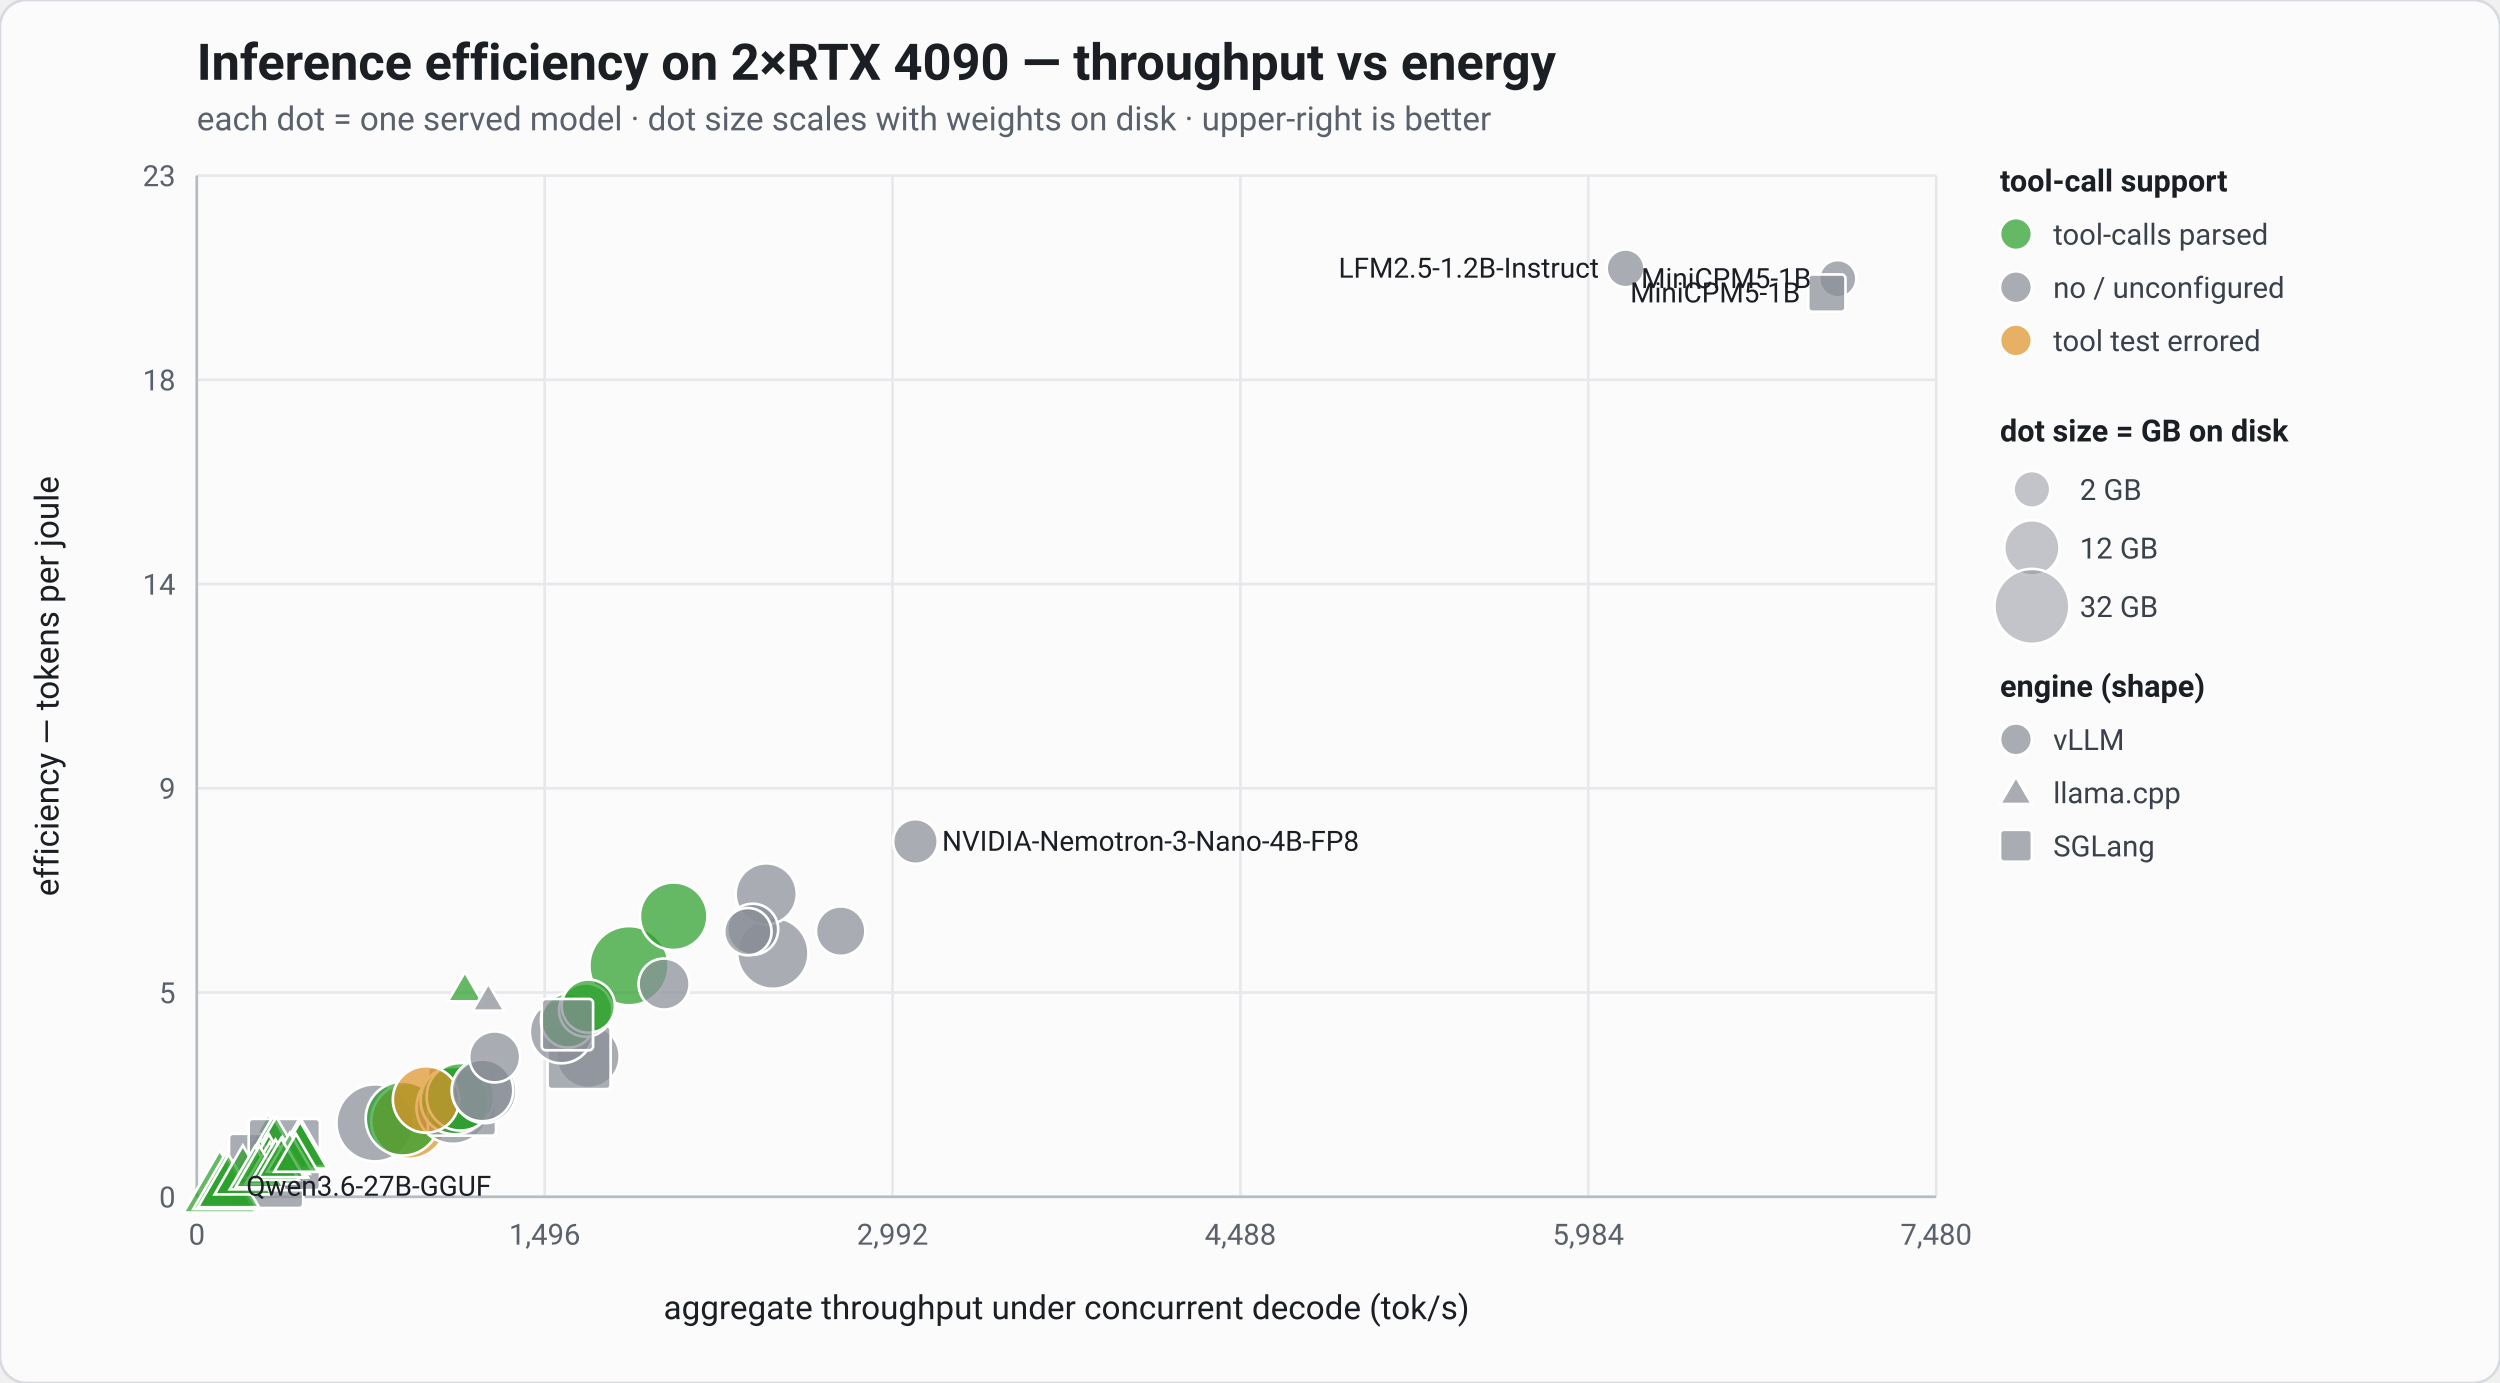
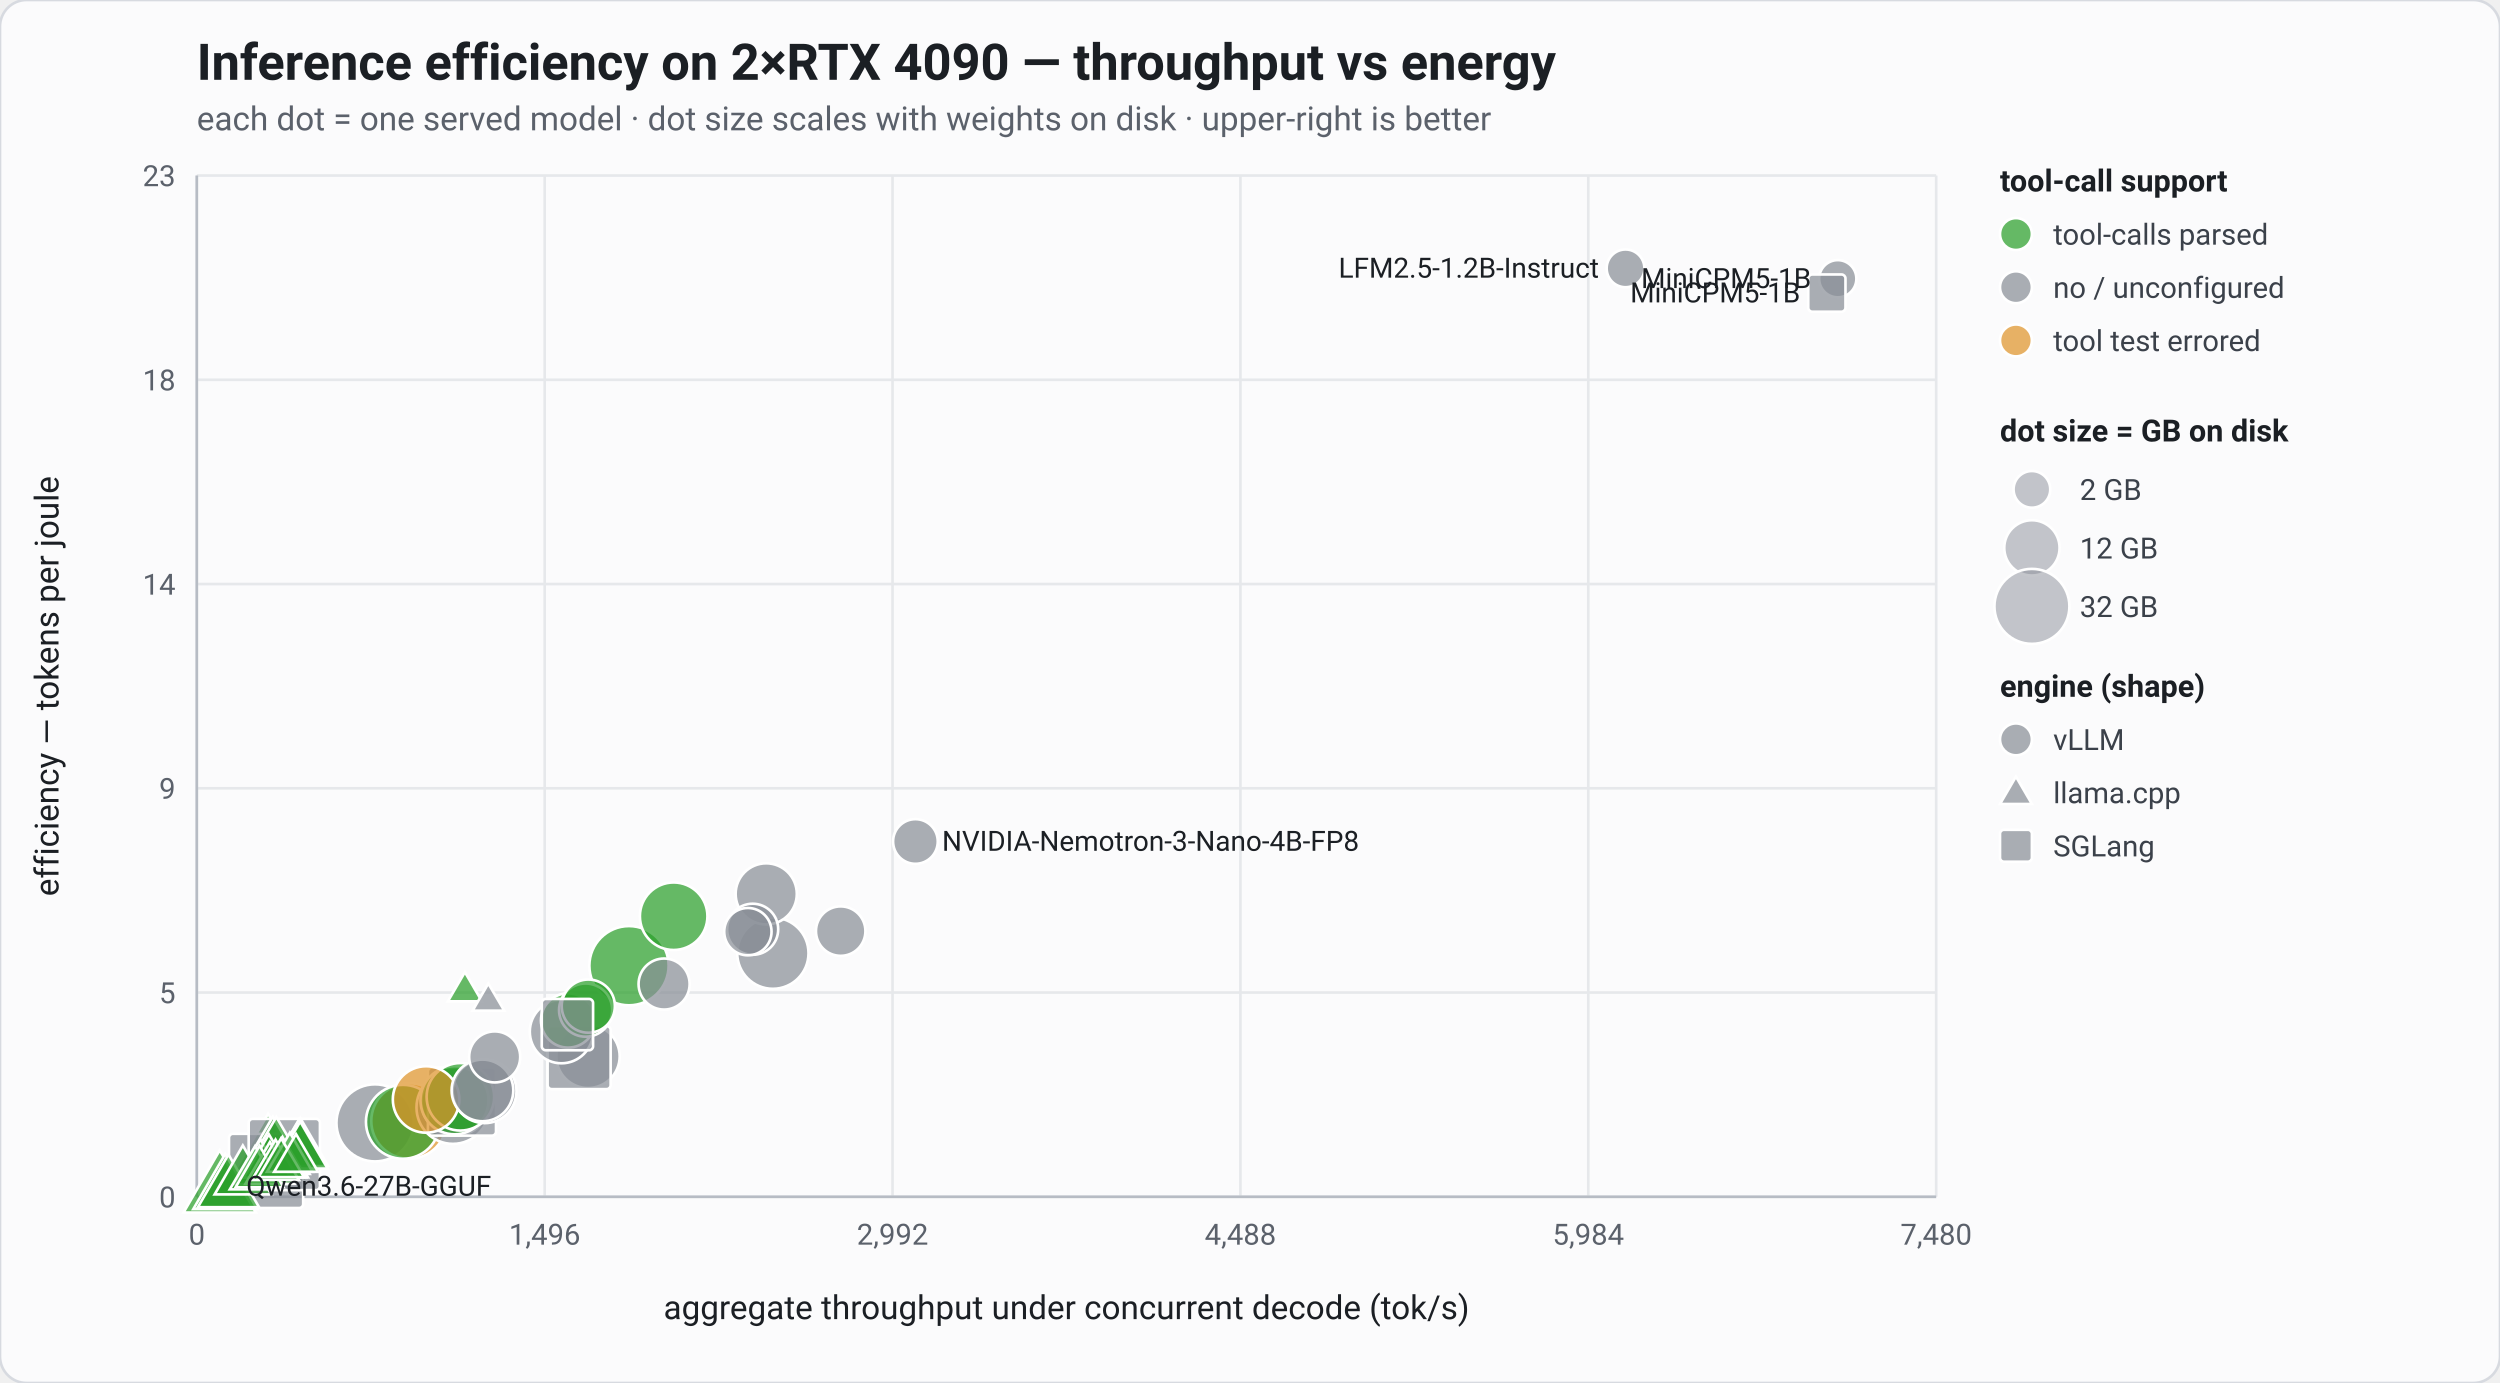
<svg xmlns="http://www.w3.org/2000/svg" width="940" height="520" viewBox="0 0 940 520" font-family="-apple-system,Segoe UI,Roboto,sans-serif">
  <rect x="0" y="0" width="940" height="520" rx="10" fill="#fbfbfc" stroke="#d7dae0" />
  <text x="74" y="30" font-size="19" font-weight="700" fill="#1b1f24">Inference efficiency on 2×RTX 4090 — throughput vs energy</text>
  <text x="74" y="49" font-size="12.5" fill="#5b616b">each dot = one served model · dot size scales with weights on disk · upper-right is better</text>
  <line x1="74.0" y1="66" x2="74.0" y2="450" stroke="#e6e8eb" />
  <text x="74.0" y="468" font-size="11" fill="#5b616b" text-anchor="middle">0</text>
  <line x1="74" y1="450.0" x2="728" y2="450.0" stroke="#e6e8eb" />
  <text x="66" y="454.0" font-size="11" fill="#5b616b" text-anchor="end">0</text>
  <line x1="204.8" y1="66" x2="204.8" y2="450" stroke="#e6e8eb" />
  <text x="204.8" y="468" font-size="11" fill="#5b616b" text-anchor="middle">1,496</text>
  <line x1="74" y1="373.2" x2="728" y2="373.2" stroke="#e6e8eb" />
  <text x="66" y="377.2" font-size="11" fill="#5b616b" text-anchor="end">5</text>
  <line x1="335.6" y1="66" x2="335.6" y2="450" stroke="#e6e8eb" />
  <text x="335.6" y="468" font-size="11" fill="#5b616b" text-anchor="middle">2,992</text>
  <line x1="74" y1="296.4" x2="728" y2="296.4" stroke="#e6e8eb" />
  <text x="66" y="300.4" font-size="11" fill="#5b616b" text-anchor="end">9</text>
  <line x1="466.4" y1="66" x2="466.4" y2="450" stroke="#e6e8eb" />
  <text x="466.4" y="468" font-size="11" fill="#5b616b" text-anchor="middle">4,488</text>
  <line x1="74" y1="219.6" x2="728" y2="219.6" stroke="#e6e8eb" />
  <text x="66" y="223.6" font-size="11" fill="#5b616b" text-anchor="end">14</text>
  <line x1="597.2" y1="66" x2="597.2" y2="450" stroke="#e6e8eb" />
  <text x="597.2" y="468" font-size="11" fill="#5b616b" text-anchor="middle">5,984</text>
  <line x1="74" y1="142.8" x2="728" y2="142.8" stroke="#e6e8eb" />
  <text x="66" y="146.8" font-size="11" fill="#5b616b" text-anchor="end">18</text>
  <line x1="728.0" y1="66" x2="728.0" y2="450" stroke="#e6e8eb" />
  <text x="728.0" y="468" font-size="11" fill="#5b616b" text-anchor="middle">7,480</text>
  <line x1="74" y1="66.0" x2="728" y2="66.0" stroke="#e6e8eb" />
  <text x="66" y="70.0" font-size="11" fill="#5b616b" text-anchor="end">23</text>
  <line x1="74" y1="450" x2="728" y2="450" stroke="#b7bcc4" />
  <line x1="74" y1="66" x2="74" y2="450" stroke="#b7bcc4" />
  <text x="401.0" y="496" font-size="12.5" fill="#1b1f24" text-anchor="middle">aggregate throughput under concurrent decode (tok/s)</text>
  <text x="22" y="258.0" font-size="12.5" fill="#1b1f24" text-anchor="middle" transform="rotate(-90 22 258.0)">efficiency — tokens per joule</text>
  <circle cx="236.5" cy="363.1" r="14.9" fill="#2ca02c" fill-opacity="0.72" stroke="#ffffff" stroke-width="1" />
  <polygon points="100.8,418.8 86.0,444.3 115.7,444.3" fill="#2ca02c" fill-opacity="0.72" stroke="#ffffff" stroke-width="1" />
  <circle cx="141.0" cy="422.2" r="14.5" fill="#8a8f98" fill-opacity="0.72" stroke="#ffffff" stroke-width="1" />
  <circle cx="153.8" cy="421.5" r="14.2" fill="#e0952b" fill-opacity="0.72" stroke="#ffffff" stroke-width="1" />
-   <circle cx="151.4" cy="420.6" r="13.9" fill="#2ca02c" fill-opacity="0.72" stroke="#ffffff" stroke-width="1" />
+   <circle cx="151.5" cy="421.8" r="13.9" fill="#2ca02c" fill-opacity="0.72" stroke="#ffffff" stroke-width="1" />
  <rect x="86.1" y="426.3" width="27.9" height="27.9" rx="1.5" fill="#8a8f98" fill-opacity="0.72" stroke="#ffffff" stroke-width="1" />
  <circle cx="170.3" cy="416.4" r="13.7" fill="#8a8f98" fill-opacity="0.72" stroke="#ffffff" stroke-width="1" />
  <polygon points="82.6,432.5 69.0,455.9 96.2,455.9" fill="#2ca02c" fill-opacity="0.72" stroke="#ffffff" stroke-width="1" />
  <circle cx="290.6" cy="358.4" r="13.4" fill="#8a8f98" fill-opacity="0.72" stroke="#ffffff" stroke-width="1" />
  <rect x="93.5" y="420.7" width="26.8" height="26.8" rx="1.5" fill="#8a8f98" fill-opacity="0.72" stroke="#ffffff" stroke-width="1" />
  <polygon points="102.6,419.9 89.3,442.7 115.8,442.7" fill="#2ca02c" fill-opacity="0.72" stroke="#ffffff" stroke-width="1" />
  <circle cx="171.2" cy="414.2" r="12.8" fill="#2ca02c" fill-opacity="0.72" stroke="#ffffff" stroke-width="1" />
  <rect x="160.9" y="401.4" width="25.6" height="25.6" rx="1.5" fill="#8a8f98" fill-opacity="0.72" stroke="#ffffff" stroke-width="1" />
  <circle cx="170.9" cy="413.7" r="12.8" fill="#2ca02c" fill-opacity="0.72" stroke="#ffffff" stroke-width="1" />
  <circle cx="253.3" cy="344.5" r="12.7" fill="#2ca02c" fill-opacity="0.72" stroke="#ffffff" stroke-width="1" />
  <circle cx="173.1" cy="412.4" r="12.7" fill="#2ca02c" fill-opacity="0.72" stroke="#ffffff" stroke-width="1" />
  <polygon points="103.9,420.0 91.4,441.4 116.4,441.4" fill="#2ca02c" fill-opacity="0.72" stroke="#ffffff" stroke-width="1" />
  <circle cx="160.2" cy="413.4" r="12.5" fill="#e0952b" fill-opacity="0.72" stroke="#ffffff" stroke-width="1" />
  <polygon points="84.7,433.9 72.7,454.6 96.7,454.6" fill="#2ca02c" fill-opacity="0.72" stroke="#ffffff" stroke-width="1" />
  <circle cx="182.2" cy="410.3" r="12.0" fill="#8a8f98" fill-opacity="0.72" stroke="#ffffff" stroke-width="1" />
  <circle cx="221.1" cy="397.2" r="11.9" fill="#8a8f98" fill-opacity="0.72" stroke="#ffffff" stroke-width="1" />
  <rect x="205.9" y="385.8" width="23.7" height="23.7" rx="1.5" fill="#8a8f98" fill-opacity="0.72" stroke="#ffffff" stroke-width="1" />
  <circle cx="211.1" cy="387.9" r="11.9" fill="#8a8f98" fill-opacity="0.72" stroke="#ffffff" stroke-width="1" />
  <circle cx="181.4" cy="410.0" r="11.6" fill="#8a8f98" fill-opacity="0.72" stroke="#ffffff" stroke-width="1" />
  <circle cx="288.1" cy="336.1" r="11.5" fill="#8a8f98" fill-opacity="0.72" stroke="#ffffff" stroke-width="1" />
  <polygon points="85.9,434.1 74.4,453.9 97.4,453.9" fill="#2ca02c" fill-opacity="0.72" stroke="#ffffff" stroke-width="1" />
  <polygon points="91.3,430.7 80.7,449.1 102.0,449.1" fill="#2ca02c" fill-opacity="0.72" stroke="#ffffff" stroke-width="1" />
  <polygon points="112.9,420.4 102.5,438.3 123.3,438.3" fill="#2ca02c" fill-opacity="0.72" stroke="#ffffff" stroke-width="1" />
  <polygon points="112.4,421.0 102.1,438.7 122.7,438.7" fill="#2ca02c" fill-opacity="0.72" stroke="#ffffff" stroke-width="1" />
  <polygon points="112.9,421.7 102.6,439.4 123.2,439.4" fill="#2ca02c" fill-opacity="0.72" stroke="#ffffff" stroke-width="1" />
  <circle cx="213.6" cy="383.7" r="10.2" fill="#2ca02c" fill-opacity="0.72" stroke="#ffffff" stroke-width="1" />
  <circle cx="220.2" cy="379.8" r="10.0" fill="#2ca02c" fill-opacity="0.72" stroke="#ffffff" stroke-width="1" />
  <circle cx="221.2" cy="378.3" r="10.0" fill="#2ca02c" fill-opacity="0.72" stroke="#ffffff" stroke-width="1" />
  <polygon points="97.9,428.4 88.1,445.2 107.6,445.2" fill="#2ca02c" fill-opacity="0.72" stroke="#ffffff" stroke-width="1" />
  <circle cx="249.7" cy="370.0" r="9.6" fill="#8a8f98" fill-opacity="0.72" stroke="#ffffff" stroke-width="1" />
  <rect x="203.7" y="375.6" width="19.3" height="19.3" rx="1.5" fill="#8a8f98" fill-opacity="0.72" stroke="#ffffff" stroke-width="1" />
  <circle cx="186.0" cy="397.4" r="9.6" fill="#8a8f98" fill-opacity="0.72" stroke="#ffffff" stroke-width="1" />
  <circle cx="283.0" cy="349.4" r="9.6" fill="#8a8f98" fill-opacity="0.72" stroke="#ffffff" stroke-width="1" />
  <polygon points="101.1,426.5 91.6,442.8 110.6,442.8" fill="#2ca02c" fill-opacity="0.72" stroke="#ffffff" stroke-width="1" />
  <polygon points="95.9,431.0 86.4,447.2 105.3,447.2" fill="#2ca02c" fill-opacity="0.72" stroke="#ffffff" stroke-width="1" />
  <circle cx="316.1" cy="350.1" r="9.3" fill="#8a8f98" fill-opacity="0.72" stroke="#ffffff" stroke-width="1" />
  <polygon points="101.5,429.4 92.3,445.1 110.6,445.1" fill="#2ca02c" fill-opacity="0.72" stroke="#ffffff" stroke-width="1" />
  <polygon points="97.6,430.8 88.6,446.4 106.6,446.4" fill="#2ca02c" fill-opacity="0.72" stroke="#ffffff" stroke-width="1" />
  <circle cx="281.2" cy="350.3" r="8.9" fill="#8a8f98" fill-opacity="0.72" stroke="#ffffff" stroke-width="1" />
  <polygon points="106.2,427.5 97.3,442.7 115.0,442.7" fill="#2ca02c" fill-opacity="0.72" stroke="#ffffff" stroke-width="1" />
  <polygon points="103.6,428.5 94.7,443.7 112.4,443.7" fill="#2ca02c" fill-opacity="0.72" stroke="#ffffff" stroke-width="1" />
  <polygon points="109.0,425.9 100.4,440.6 117.5,440.6" fill="#2ca02c" fill-opacity="0.72" stroke="#ffffff" stroke-width="1" />
  <polygon points="105.7,428.0 97.2,442.6 114.3,442.6" fill="#2ca02c" fill-opacity="0.72" stroke="#ffffff" stroke-width="1" />
  <circle cx="344.2" cy="316.4" r="8.4" fill="#8a8f98" fill-opacity="0.72" stroke="#ffffff" stroke-width="1" />
  <polygon points="111.3,426.4 103.1,440.6 119.6,440.6" fill="#2ca02c" fill-opacity="0.72" stroke="#ffffff" stroke-width="1" />
  <circle cx="611.2" cy="100.9" r="7.1" fill="#8a8f98" fill-opacity="0.72" stroke="#ffffff" stroke-width="1" />
  <circle cx="691.0" cy="104.8" r="7.0" fill="#8a8f98" fill-opacity="0.72" stroke="#ffffff" stroke-width="1" />
  <rect x="679.9" y="103.2" width="14.0" height="14.0" rx="1.5" fill="#8a8f98" fill-opacity="0.72" stroke="#ffffff" stroke-width="1" />
  <polygon points="174.8,365.5 168.4,376.5 181.2,376.5" fill="#2ca02c" fill-opacity="0.72" stroke="#ffffff" stroke-width="1" />
  <polygon points="183.6,369.8 177.7,380.0 189.6,380.0" fill="#8a8f98" fill-opacity="0.72" stroke="#ffffff" stroke-width="1" />
  <text x="601.2" y="104.4" font-size="10.5" fill="#1b1f24" text-anchor="end">LFM2.5-1.2B-Instruct</text>
  <text x="681.0" y="108.3" font-size="10.5" fill="#1b1f24" text-anchor="end">MiniCPM5-1B</text>
  <text x="676.9" y="113.7" font-size="10.5" fill="#1b1f24" text-anchor="end">MiniCPM5-1B</text>
  <text x="354.2" y="319.9" font-size="10.5" fill="#1b1f24" text-anchor="start">NVIDIA-Nemotron-3-Nano-4B-FP8</text>
  <text x="92.6" y="449.6" font-size="10.5" fill="#1b1f24" text-anchor="start">Qwen3.6-27B-GGUF</text>
  <text x="752" y="72" font-size="11.5" font-weight="700" fill="#1b1f24">tool-call support</text>
  <circle cx="758" cy="88.0" r="6" fill="#2ca02c" fill-opacity="0.72" stroke="#ffffff" />
  <text x="772" y="92" font-size="11" fill="#3b414a">tool-calls parsed</text>
  <circle cx="758" cy="108.0" r="6" fill="#8a8f98" fill-opacity="0.72" stroke="#ffffff" />
  <text x="772" y="112" font-size="11" fill="#3b414a">no / unconfigured</text>
  <circle cx="758" cy="128.0" r="6" fill="#e0952b" fill-opacity="0.72" stroke="#ffffff" />
  <text x="772" y="132" font-size="11" fill="#3b414a">tool test errored</text>
  <text x="752" y="166" font-size="11.5" font-weight="700" fill="#1b1f24">dot size = GB on disk</text>
  <circle cx="764" cy="184.0" r="6.9" fill="#8a8f98" fill-opacity="0.5" stroke="#ffffff" />
  <text x="782" y="188" font-size="11" fill="#3b414a">2 GB</text>
  <circle cx="764" cy="206.0" r="10.4" fill="#8a8f98" fill-opacity="0.5" stroke="#ffffff" />
  <text x="782" y="210" font-size="11" fill="#3b414a">12 GB</text>
  <circle cx="764" cy="228.0" r="14.1" fill="#8a8f98" fill-opacity="0.5" stroke="#ffffff" />
  <text x="782" y="232" font-size="11" fill="#3b414a">32 GB</text>
  <text x="752" y="262" font-size="11.5" font-weight="700" fill="#1b1f24">engine (shape)</text>
  <circle cx="758.0" cy="278.0" r="6.0" fill="#8a8f98" fill-opacity="0.72" stroke="#ffffff" stroke-width="1" />
  <text x="772" y="282" font-size="11" fill="#3b414a">vLLM</text>
  <polygon points="758.0,292.0 752.0,302.3 764.0,302.3" fill="#8a8f98" fill-opacity="0.72" stroke="#ffffff" stroke-width="1" />
  <text x="772" y="302" font-size="11" fill="#3b414a">llama.cpp</text>
  <rect x="752.0" y="312.0" width="12.0" height="12.0" rx="1.5" fill="#8a8f98" fill-opacity="0.72" stroke="#ffffff" stroke-width="1" />
  <text x="772" y="322" font-size="11" fill="#3b414a">SGLang</text>
</svg>
